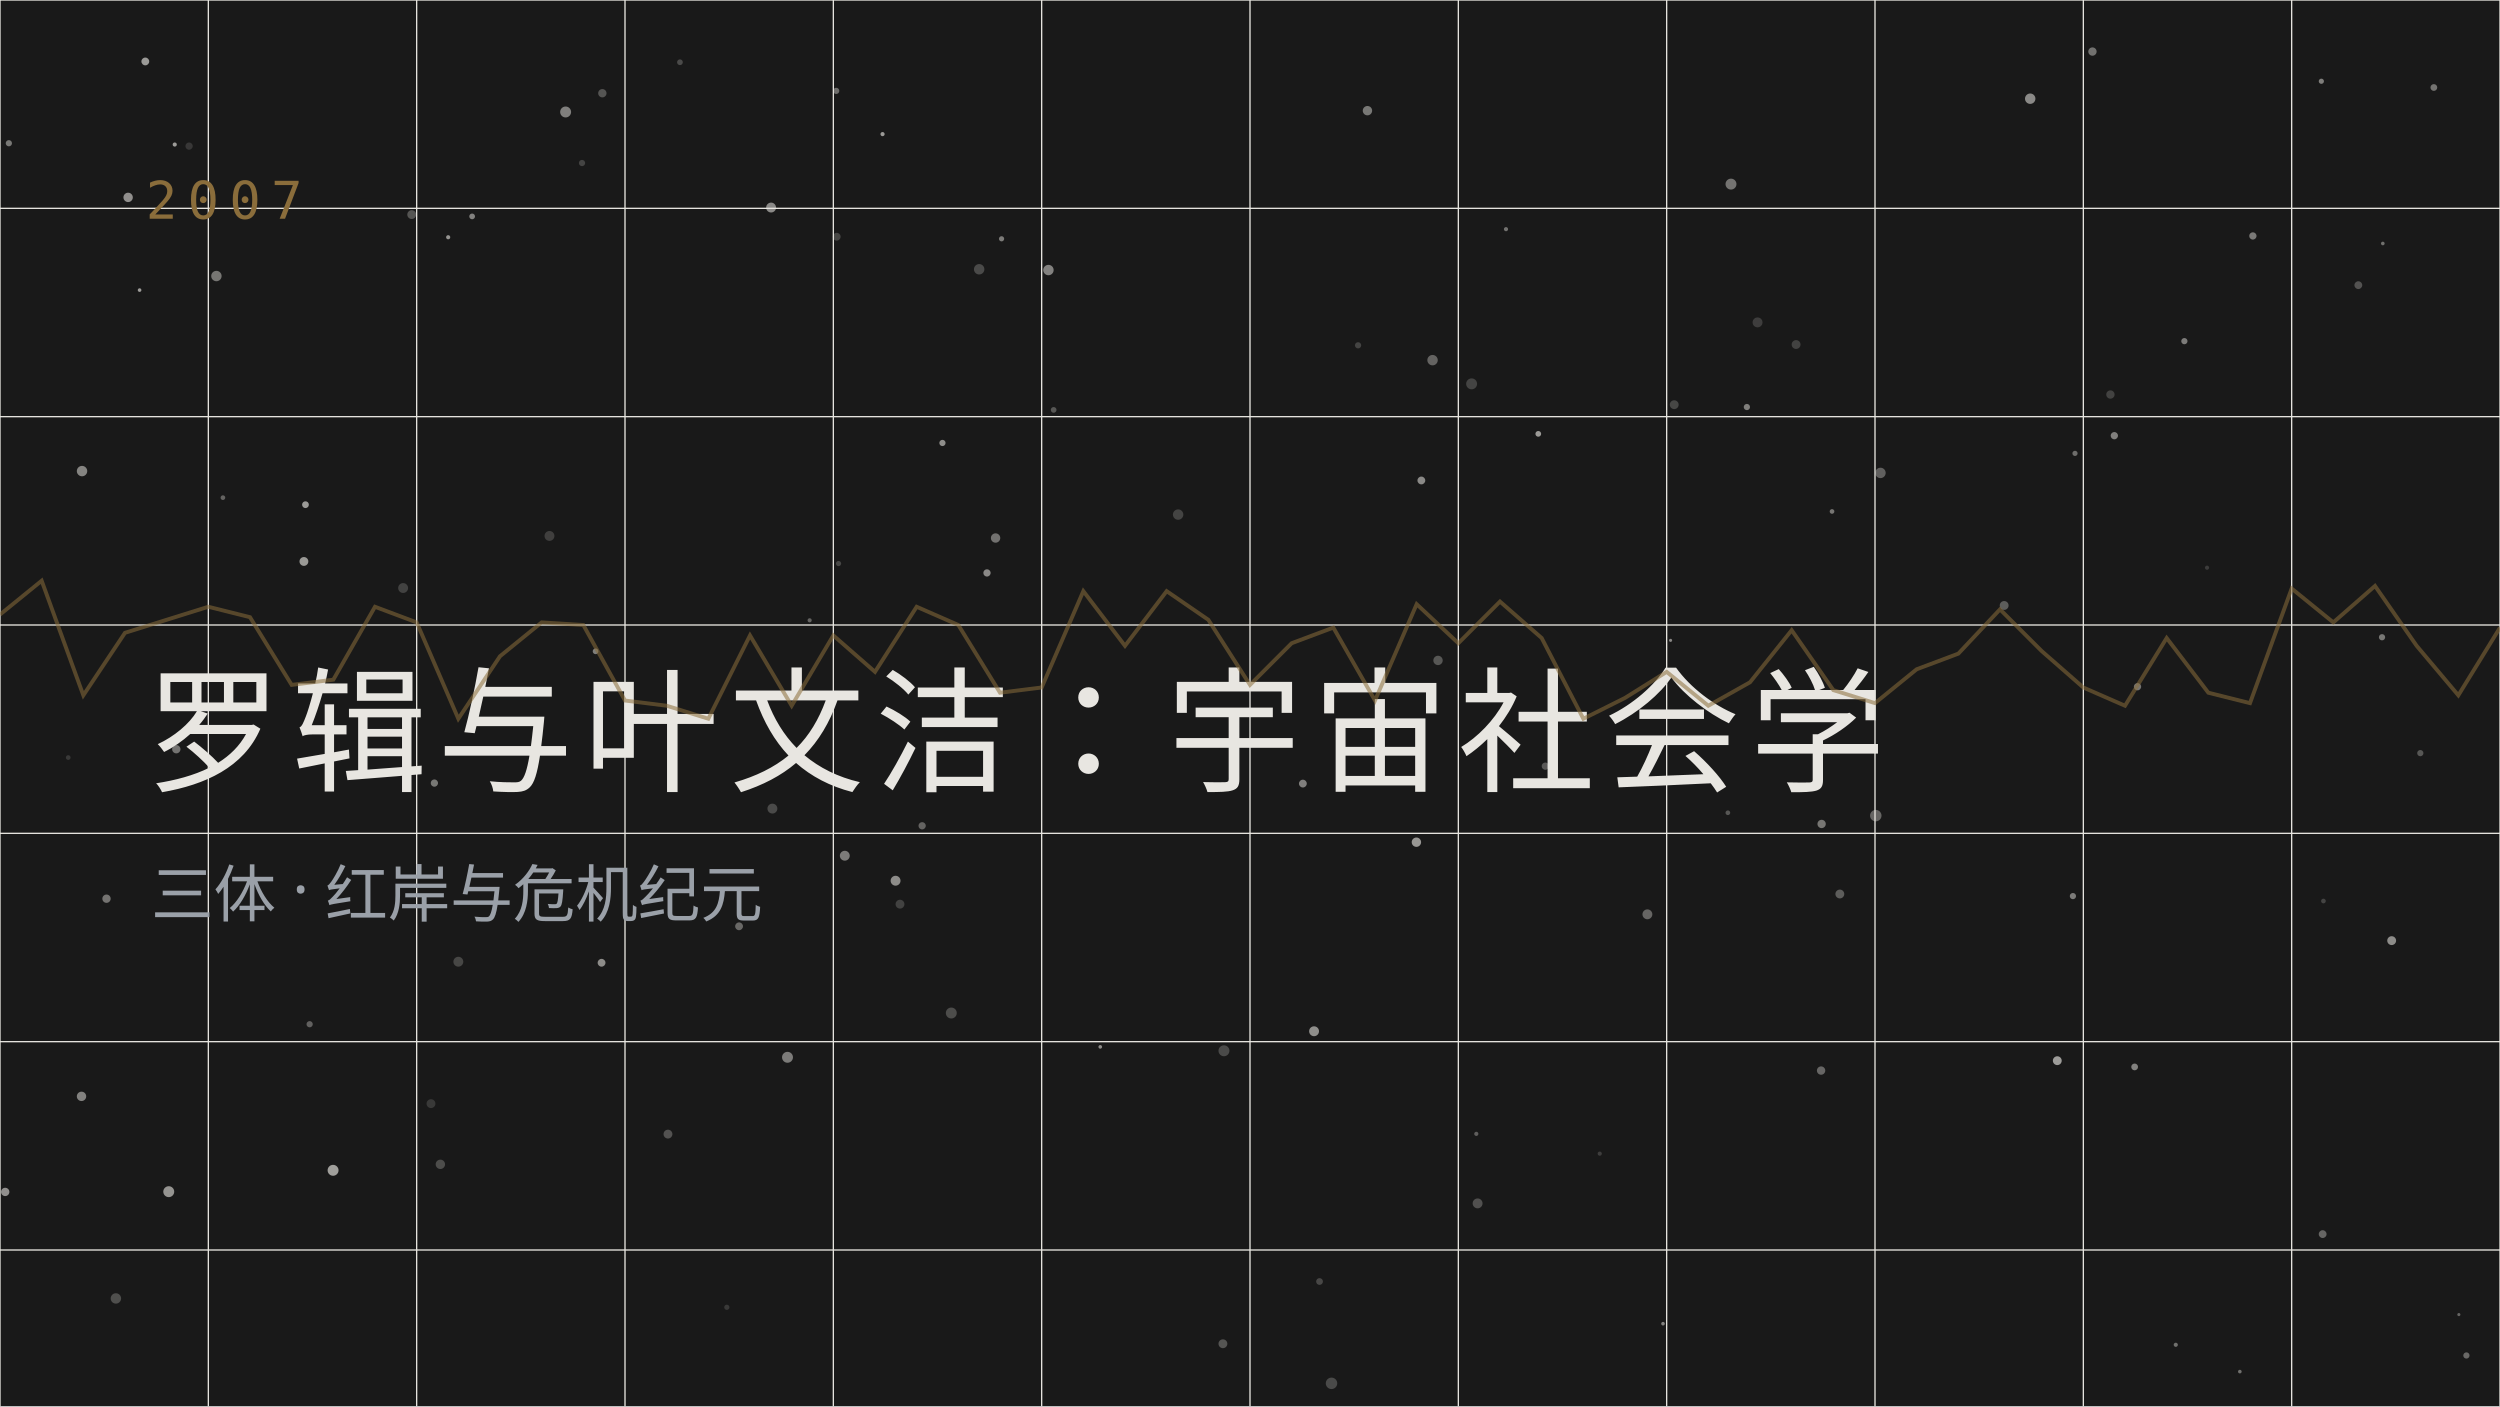
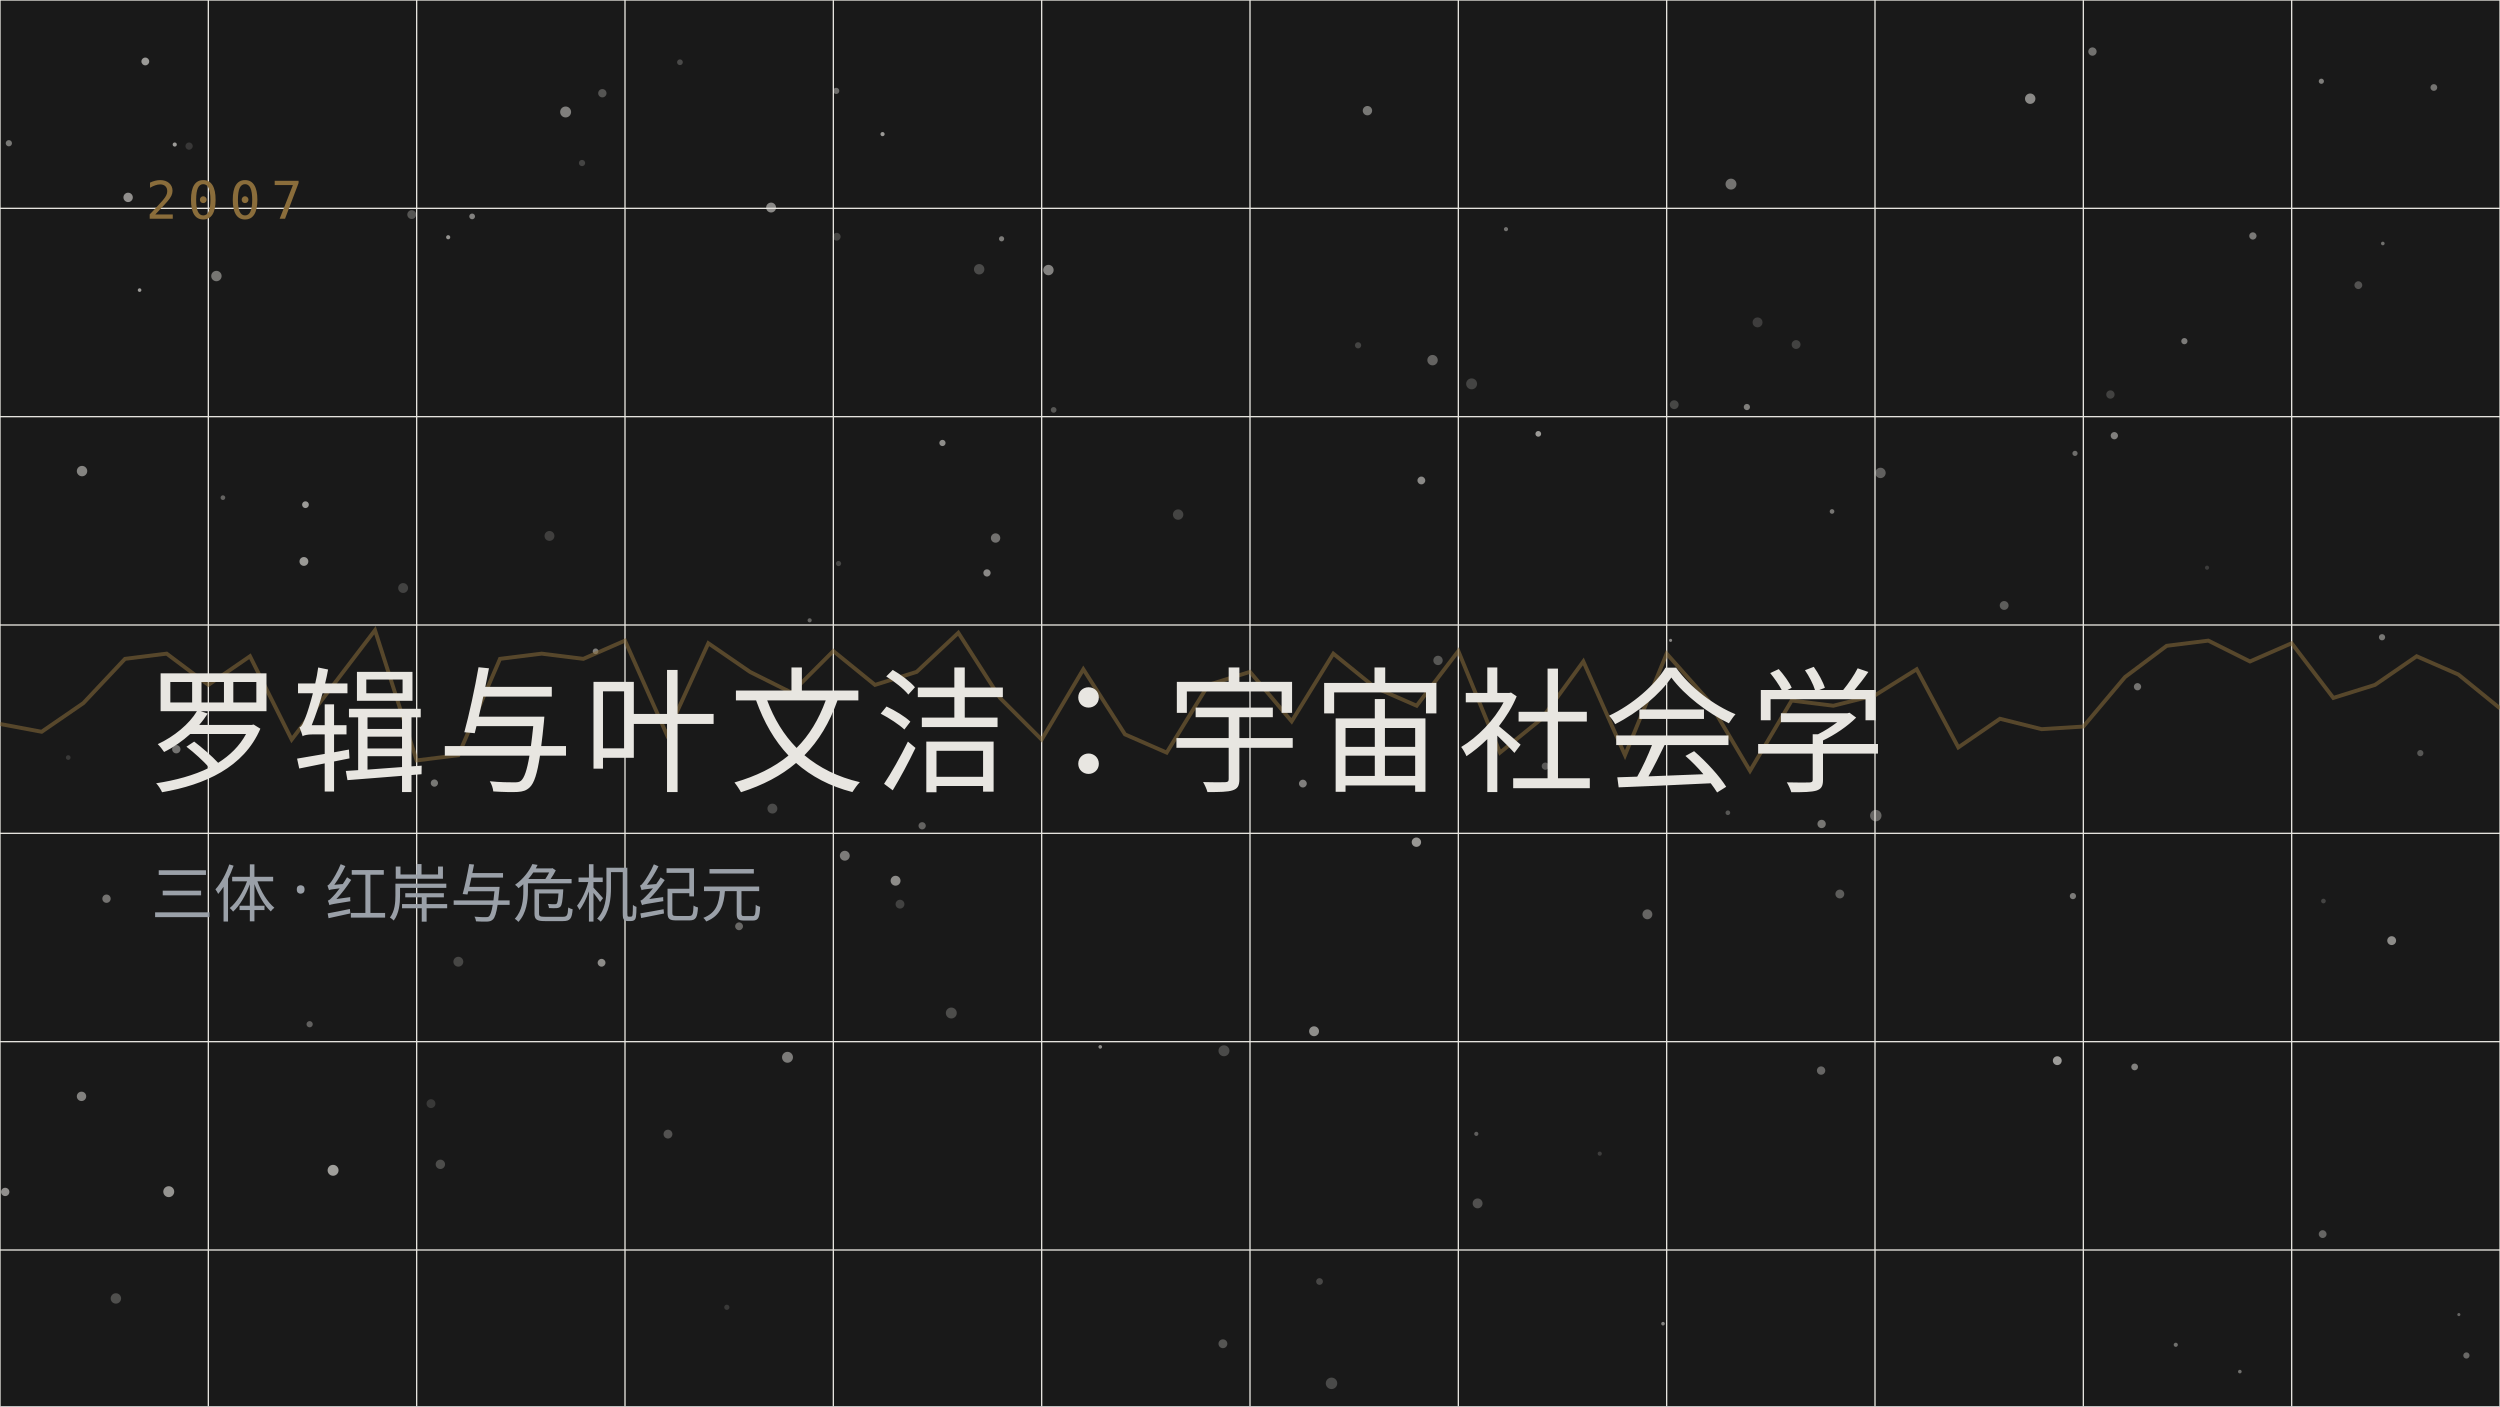
<svg xmlns="http://www.w3.org/2000/svg" width="960" height="540" viewBox="0 0 960 540">
  <rect width="960" height="540" fill="#0a0e14" />
  <rect width="960" height="540" fill="#8a6d3b" opacity="0.12" />
  <line x1="0" y1="0" x2="0" y2="540" stroke="#e8e6e1" stroke-width="0.5" />
  <line x1="80" y1="0" x2="80" y2="540" stroke="#e8e6e1" stroke-width="0.5" />
  <line x1="160" y1="0" x2="160" y2="540" stroke="#e8e6e1" stroke-width="0.5" />
  <line x1="240" y1="0" x2="240" y2="540" stroke="#e8e6e1" stroke-width="0.5" />
  <line x1="320" y1="0" x2="320" y2="540" stroke="#e8e6e1" stroke-width="0.5" />
  <line x1="400" y1="0" x2="400" y2="540" stroke="#e8e6e1" stroke-width="0.5" />
  <line x1="480" y1="0" x2="480" y2="540" stroke="#e8e6e1" stroke-width="0.5" />
  <line x1="560" y1="0" x2="560" y2="540" stroke="#e8e6e1" stroke-width="0.5" />
  <line x1="640" y1="0" x2="640" y2="540" stroke="#e8e6e1" stroke-width="0.5" />
  <line x1="720" y1="0" x2="720" y2="540" stroke="#e8e6e1" stroke-width="0.5" />
  <line x1="800" y1="0" x2="800" y2="540" stroke="#e8e6e1" stroke-width="0.5" />
  <line x1="880" y1="0" x2="880" y2="540" stroke="#e8e6e1" stroke-width="0.5" />
  <line x1="960" y1="0" x2="960" y2="540" stroke="#e8e6e1" stroke-width="0.5" />
  <line x1="0" y1="0" x2="960" y2="0" stroke="#e8e6e1" stroke-width="0.5" />
  <line x1="0" y1="80" x2="960" y2="80" stroke="#e8e6e1" stroke-width="0.5" />
  <line x1="0" y1="160" x2="960" y2="160" stroke="#e8e6e1" stroke-width="0.5" />
  <line x1="0" y1="240" x2="960" y2="240" stroke="#e8e6e1" stroke-width="0.5" />
  <line x1="0" y1="320" x2="960" y2="320" stroke="#e8e6e1" stroke-width="0.5" />
  <line x1="0" y1="400" x2="960" y2="400" stroke="#e8e6e1" stroke-width="0.5" />
  <line x1="0" y1="480" x2="960" y2="480" stroke="#e8e6e1" stroke-width="0.5" />
  <circle cx="811.9" cy="167.3" r="1.4" fill="#e8e6e1" opacity="0.50" />
  <circle cx="158.1" cy="82.4" r="1.7" fill="#e8e6e1" opacity="0.29" />
  <circle cx="914.7" cy="244.7" r="1.2" fill="#e8e6e1" opacity="0.46" />
  <circle cx="892.2" cy="346.0" r="0.9" fill="#e8e6e1" opacity="0.21" />
  <circle cx="379.0" cy="220.0" r="1.4" fill="#e8e6e1" opacity="0.55" />
  <circle cx="865.1" cy="90.6" r="1.4" fill="#e8e6e1" opacity="0.47" />
  <circle cx="567.4" cy="462.1" r="1.9" fill="#e8e6e1" opacity="0.27" />
  <circle cx="117.3" cy="193.8" r="1.3" fill="#e8e6e1" opacity="0.63" />
  <circle cx="324.4" cy="328.6" r="1.9" fill="#e8e6e1" opacity="0.48" />
  <circle cx="511.3" cy="531.2" r="2.2" fill="#e8e6e1" opacity="0.24" />
  <circle cx="452.4" cy="197.6" r="2.0" fill="#e8e6e1" opacity="0.21" />
  <circle cx="31.5" cy="180.9" r="2.0" fill="#e8e6e1" opacity="0.52" />
  <circle cx="338.9" cy="51.5" r="0.8" fill="#e8e6e1" opacity="0.63" />
  <circle cx="590.7" cy="166.6" r="1.1" fill="#e8e6e1" opacity="0.63" />
  <circle cx="699.5" cy="316.4" r="1.6" fill="#e8e6e1" opacity="0.45" />
  <circle cx="947.1" cy="520.5" r="1.2" fill="#e8e6e1" opacity="0.39" />
  <circle cx="361.9" cy="170.1" r="1.2" fill="#e8e6e1" opacity="0.57" />
  <circle cx="847.5" cy="218.0" r="0.8" fill="#e8e6e1" opacity="0.17" />
  <circle cx="422.5" cy="402.0" r="0.7" fill="#e8e6e1" opacity="0.56" />
  <circle cx="354.1" cy="317.1" r="1.4" fill="#e8e6e1" opacity="0.36" />
  <circle cx="803.5" cy="19.8" r="1.6" fill="#e8e6e1" opacity="0.43" />
  <circle cx="796.8" cy="174.1" r="1.0" fill="#e8e6e1" opacity="0.41" />
  <circle cx="860.1" cy="526.7" r="0.7" fill="#e8e6e1" opacity="0.42" />
  <circle cx="525.1" cy="42.5" r="1.8" fill="#e8e6e1" opacity="0.46" />
  <circle cx="593.4" cy="294.2" r="1.4" fill="#e8e6e1" opacity="0.31" />
  <circle cx="2.0" cy="457.7" r="1.6" fill="#e8e6e1" opacity="0.58" />
  <circle cx="231.0" cy="369.7" r="1.5" fill="#e8e6e1" opacity="0.56" />
  <circle cx="699.3" cy="411.1" r="1.6" fill="#e8e6e1" opacity="0.38" />
  <circle cx="632.6" cy="351.1" r="1.9" fill="#e8e6e1" opacity="0.37" />
  <circle cx="905.6" cy="109.5" r="1.5" fill="#e8e6e1" opacity="0.28" />
  <circle cx="915.0" cy="93.5" r="0.7" fill="#e8e6e1" opacity="0.42" />
  <circle cx="642.9" cy="155.4" r="1.7" fill="#e8e6e1" opacity="0.22" />
  <circle cx="918.4" cy="361.2" r="1.7" fill="#e8e6e1" opacity="0.56" />
  <circle cx="796.0" cy="344.1" r="1.2" fill="#e8e6e1" opacity="0.48" />
  <circle cx="722.1" cy="181.6" r="2.0" fill="#e8e6e1" opacity="0.35" />
  <circle cx="506.7" cy="492.1" r="1.3" fill="#e8e6e1" opacity="0.23" />
  <circle cx="790.0" cy="407.3" r="1.7" fill="#e8e6e1" opacity="0.64" />
  <circle cx="365.3" cy="389.0" r="2.1" fill="#e8e6e1" opacity="0.25" />
  <circle cx="703.5" cy="196.4" r="0.9" fill="#e8e6e1" opacity="0.45" />
  <circle cx="578.3" cy="88.0" r="0.8" fill="#e8e6e1" opacity="0.43" />
  <circle cx="674.9" cy="123.8" r="1.9" fill="#e8e6e1" opacity="0.18" />
  <circle cx="72.6" cy="56.1" r="1.4" fill="#e8e6e1" opacity="0.15" />
  <circle cx="343.9" cy="338.2" r="1.9" fill="#e8e6e1" opacity="0.56" />
  <circle cx="40.9" cy="345.1" r="1.6" fill="#e8e6e1" opacity="0.44" />
  <circle cx="211.0" cy="205.8" r="1.9" fill="#e8e6e1" opacity="0.19" />
  <circle cx="283.8" cy="355.7" r="1.5" fill="#e8e6e1" opacity="0.39" />
  <circle cx="891.4" cy="31.2" r="1.0" fill="#e8e6e1" opacity="0.49" />
  <circle cx="55.8" cy="23.6" r="1.5" fill="#e8e6e1" opacity="0.63" />
  <circle cx="296.6" cy="310.5" r="1.9" fill="#e8e6e1" opacity="0.24" />
  <circle cx="638.6" cy="508.3" r="0.7" fill="#e8e6e1" opacity="0.51" />
  <circle cx="217.2" cy="43.0" r="2.1" fill="#e8e6e1" opacity="0.50" />
  <circle cx="835.5" cy="516.4" r="0.8" fill="#e8e6e1" opacity="0.42" />
  <circle cx="154.8" cy="225.8" r="1.9" fill="#e8e6e1" opacity="0.20" />
  <circle cx="641.5" cy="245.9" r="0.6" fill="#e8e6e1" opacity="0.54" />
  <circle cx="819.7" cy="409.7" r="1.3" fill="#e8e6e1" opacity="0.51" />
  <circle cx="500.3" cy="300.9" r="1.5" fill="#e8e6e1" opacity="0.50" />
  <circle cx="321.3" cy="90.9" r="1.5" fill="#e8e6e1" opacity="0.22" />
  <circle cx="345.6" cy="347.2" r="1.7" fill="#e8e6e1" opacity="0.20" />
  <circle cx="296.1" cy="79.7" r="1.9" fill="#e8e6e1" opacity="0.55" />
  <circle cx="44.5" cy="498.6" r="2.0" fill="#e8e6e1" opacity="0.26" />
  <circle cx="670.8" cy="156.3" r="1.2" fill="#e8e6e1" opacity="0.49" />
  <circle cx="404.6" cy="157.4" r="1.1" fill="#e8e6e1" opacity="0.30" />
  <circle cx="891.9" cy="473.9" r="1.5" fill="#e8e6e1" opacity="0.37" />
  <circle cx="838.8" cy="131.0" r="1.2" fill="#e8e6e1" opacity="0.48" />
  <circle cx="521.5" cy="132.6" r="1.2" fill="#e8e6e1" opacity="0.21" />
  <circle cx="565.1" cy="147.4" r="2.1" fill="#e8e6e1" opacity="0.21" />
  <circle cx="223.5" cy="62.6" r="1.2" fill="#e8e6e1" opacity="0.21" />
  <circle cx="127.9" cy="449.4" r="2.1" fill="#e8e6e1" opacity="0.65" />
  <circle cx="550.1" cy="138.3" r="2.0" fill="#e8e6e1" opacity="0.36" />
  <circle cx="706.5" cy="343.3" r="1.7" fill="#e8e6e1" opacity="0.33" />
  <circle cx="376.0" cy="103.4" r="2.0" fill="#e8e6e1" opacity="0.24" />
  <circle cx="176.0" cy="369.3" r="1.9" fill="#e8e6e1" opacity="0.22" />
  <circle cx="504.6" cy="396.0" r="1.9" fill="#e8e6e1" opacity="0.57" />
  <circle cx="543.9" cy="323.4" r="1.8" fill="#e8e6e1" opacity="0.61" />
  <circle cx="53.6" cy="111.4" r="0.7" fill="#e8e6e1" opacity="0.64" />
  <circle cx="166.8" cy="300.7" r="1.4" fill="#e8e6e1" opacity="0.46" />
  <circle cx="169.1" cy="447.1" r="1.8" fill="#e8e6e1" opacity="0.25" />
  <circle cx="118.9" cy="393.3" r="1.2" fill="#e8e6e1" opacity="0.35" />
  <circle cx="67.7" cy="287.7" r="1.6" fill="#e8e6e1" opacity="0.44" />
  <circle cx="545.8" cy="184.5" r="1.5" fill="#e8e6e1" opacity="0.55" />
  <circle cx="49.2" cy="75.8" r="1.8" fill="#e8e6e1" opacity="0.58" />
  <circle cx="664.7" cy="70.7" r="2.1" fill="#e8e6e1" opacity="0.44" />
  <circle cx="64.8" cy="457.6" r="2.1" fill="#e8e6e1" opacity="0.60" />
  <circle cx="116.7" cy="215.6" r="1.7" fill="#e8e6e1" opacity="0.62" />
  <circle cx="810.4" cy="151.5" r="1.6" fill="#e8e6e1" opacity="0.20" />
  <circle cx="689.7" cy="132.3" r="1.7" fill="#e8e6e1" opacity="0.20" />
  <circle cx="172.1" cy="91.1" r="0.8" fill="#e8e6e1" opacity="0.60" />
  <circle cx="322.0" cy="216.4" r="1.0" fill="#e8e6e1" opacity="0.22" />
  <circle cx="83.1" cy="106.0" r="2.0" fill="#e8e6e1" opacity="0.45" />
  <circle cx="231.3" cy="35.8" r="1.6" fill="#e8e6e1" opacity="0.29" />
  <circle cx="321.1" cy="34.9" r="1.2" fill="#e8e6e1" opacity="0.41" />
  <circle cx="310.9" cy="238.2" r="0.8" fill="#e8e6e1" opacity="0.36" />
  <circle cx="944.2" cy="504.8" r="0.6" fill="#e8e6e1" opacity="0.37" />
  <circle cx="469.6" cy="516.0" r="1.7" fill="#e8e6e1" opacity="0.29" />
  <circle cx="929.4" cy="289.2" r="1.2" fill="#e8e6e1" opacity="0.30" />
  <circle cx="181.3" cy="83.1" r="1.1" fill="#e8e6e1" opacity="0.51" />
  <circle cx="663.5" cy="312.1" r="0.9" fill="#e8e6e1" opacity="0.30" />
  <circle cx="720.3" cy="313.2" r="2.2" fill="#e8e6e1" opacity="0.37" />
  <circle cx="566.9" cy="435.4" r="0.8" fill="#e8e6e1" opacity="0.34" />
  <circle cx="769.6" cy="232.5" r="1.7" fill="#e8e6e1" opacity="0.33" />
  <circle cx="3.4" cy="55.0" r="1.2" fill="#e8e6e1" opacity="0.46" />
  <circle cx="256.5" cy="435.5" r="1.7" fill="#e8e6e1" opacity="0.28" />
  <circle cx="165.5" cy="423.8" r="1.7" fill="#e8e6e1" opacity="0.16" />
  <circle cx="820.8" cy="263.7" r="1.4" fill="#e8e6e1" opacity="0.44" />
  <circle cx="779.6" cy="37.9" r="2.0" fill="#e8e6e1" opacity="0.55" />
  <circle cx="279.1" cy="502.0" r="1.0" fill="#e8e6e1" opacity="0.16" />
  <circle cx="228.7" cy="250.1" r="1.1" fill="#e8e6e1" opacity="0.49" />
  <circle cx="552.2" cy="253.6" r="1.8" fill="#e8e6e1" opacity="0.30" />
  <circle cx="31.3" cy="421.0" r="1.8" fill="#e8e6e1" opacity="0.51" />
  <circle cx="26.2" cy="290.9" r="0.9" fill="#e8e6e1" opacity="0.16" />
  <circle cx="614.3" cy="443.0" r="0.8" fill="#e8e6e1" opacity="0.18" />
  <circle cx="302.4" cy="406.0" r="2.1" fill="#e8e6e1" opacity="0.48" />
  <circle cx="384.6" cy="91.7" r="1.0" fill="#e8e6e1" opacity="0.48" />
  <circle cx="470.0" cy="403.5" r="2.1" fill="#e8e6e1" opacity="0.24" />
  <circle cx="934.6" cy="33.6" r="1.3" fill="#e8e6e1" opacity="0.44" />
  <circle cx="382.3" cy="206.6" r="1.8" fill="#e8e6e1" opacity="0.43" />
  <circle cx="67.1" cy="55.5" r="0.8" fill="#e8e6e1" opacity="0.64" />
  <circle cx="261.1" cy="23.9" r="1.1" fill="#e8e6e1" opacity="0.24" />
  <circle cx="85.6" cy="191.1" r="0.9" fill="#e8e6e1" opacity="0.36" />
  <circle cx="402.6" cy="103.7" r="2.0" fill="#e8e6e1" opacity="0.51" />
+   <polyline points="0,278 16,281 32,270 48,253 64,251 80,263 96,252 112,284 128,263 144,242 160,292 176,290 192,253 208,251 224,253 240,246 256,282 272,247 288,258 304,266 320,250 336,263 352,258 368,243 384,268 400,284 416,257 432,282 448,289 464,263 480,258 496,277 512,251 528,264 544,271 560,250 576,289 592,276 608,254 624,290 640,251 656,269 672,296 688,269 704,271 720,267 736,257 752,287 768,276 784,280 800,279 816,260 832,248 848,246 864,254 880,247 896,268 912,263 928,252 944,259 960,272" fill="none" stroke="#8a6d3b" stroke-width="1.5" opacity="0.55" />
  <text x="56" y="84" font-family="'SFMono-Regular','Menlo',monospace" font-size="20" fill="#8a6d3b" letter-spacing="4">2007</text>
  <text x="56" y="300" font-family="'Noto Serif SC','Songti SC',serif" font-size="52" fill="#e8e6e1" letter-spacing="4">罗辑与叶文洁：宇宙社会学</text>
  <text x="58" y="352" font-family="'PingFang SC','Microsoft YaHei',sans-serif" font-size="24" fill="#9aa0a8">三体 · 红岸与危机纪元</text>
-   <polyline points="0,236 16,223 32,267 48,243 64,238 80,233 96,237 112,263 128,261 144,233 160,239 176,276 192,252 208,239 224,240 240,269 256,271 272,276 288,244 304,271 320,244 336,258 352,233 368,240 384,266 400,264 416,227 432,248 448,227 464,238 480,263 496,247 512,241 528,269 544,232 560,247 576,231 592,245 608,276 624,268 640,258 656,271 672,262 688,242 704,265 720,270 736,257 752,251 768,234 784,250 800,264 816,271 832,245 848,266 864,270 880,226 896,239 912,225 928,248 944,267 960,241" fill="none" stroke="#8a6d3b" stroke-width="1.5" opacity="0.55" />
</svg>
